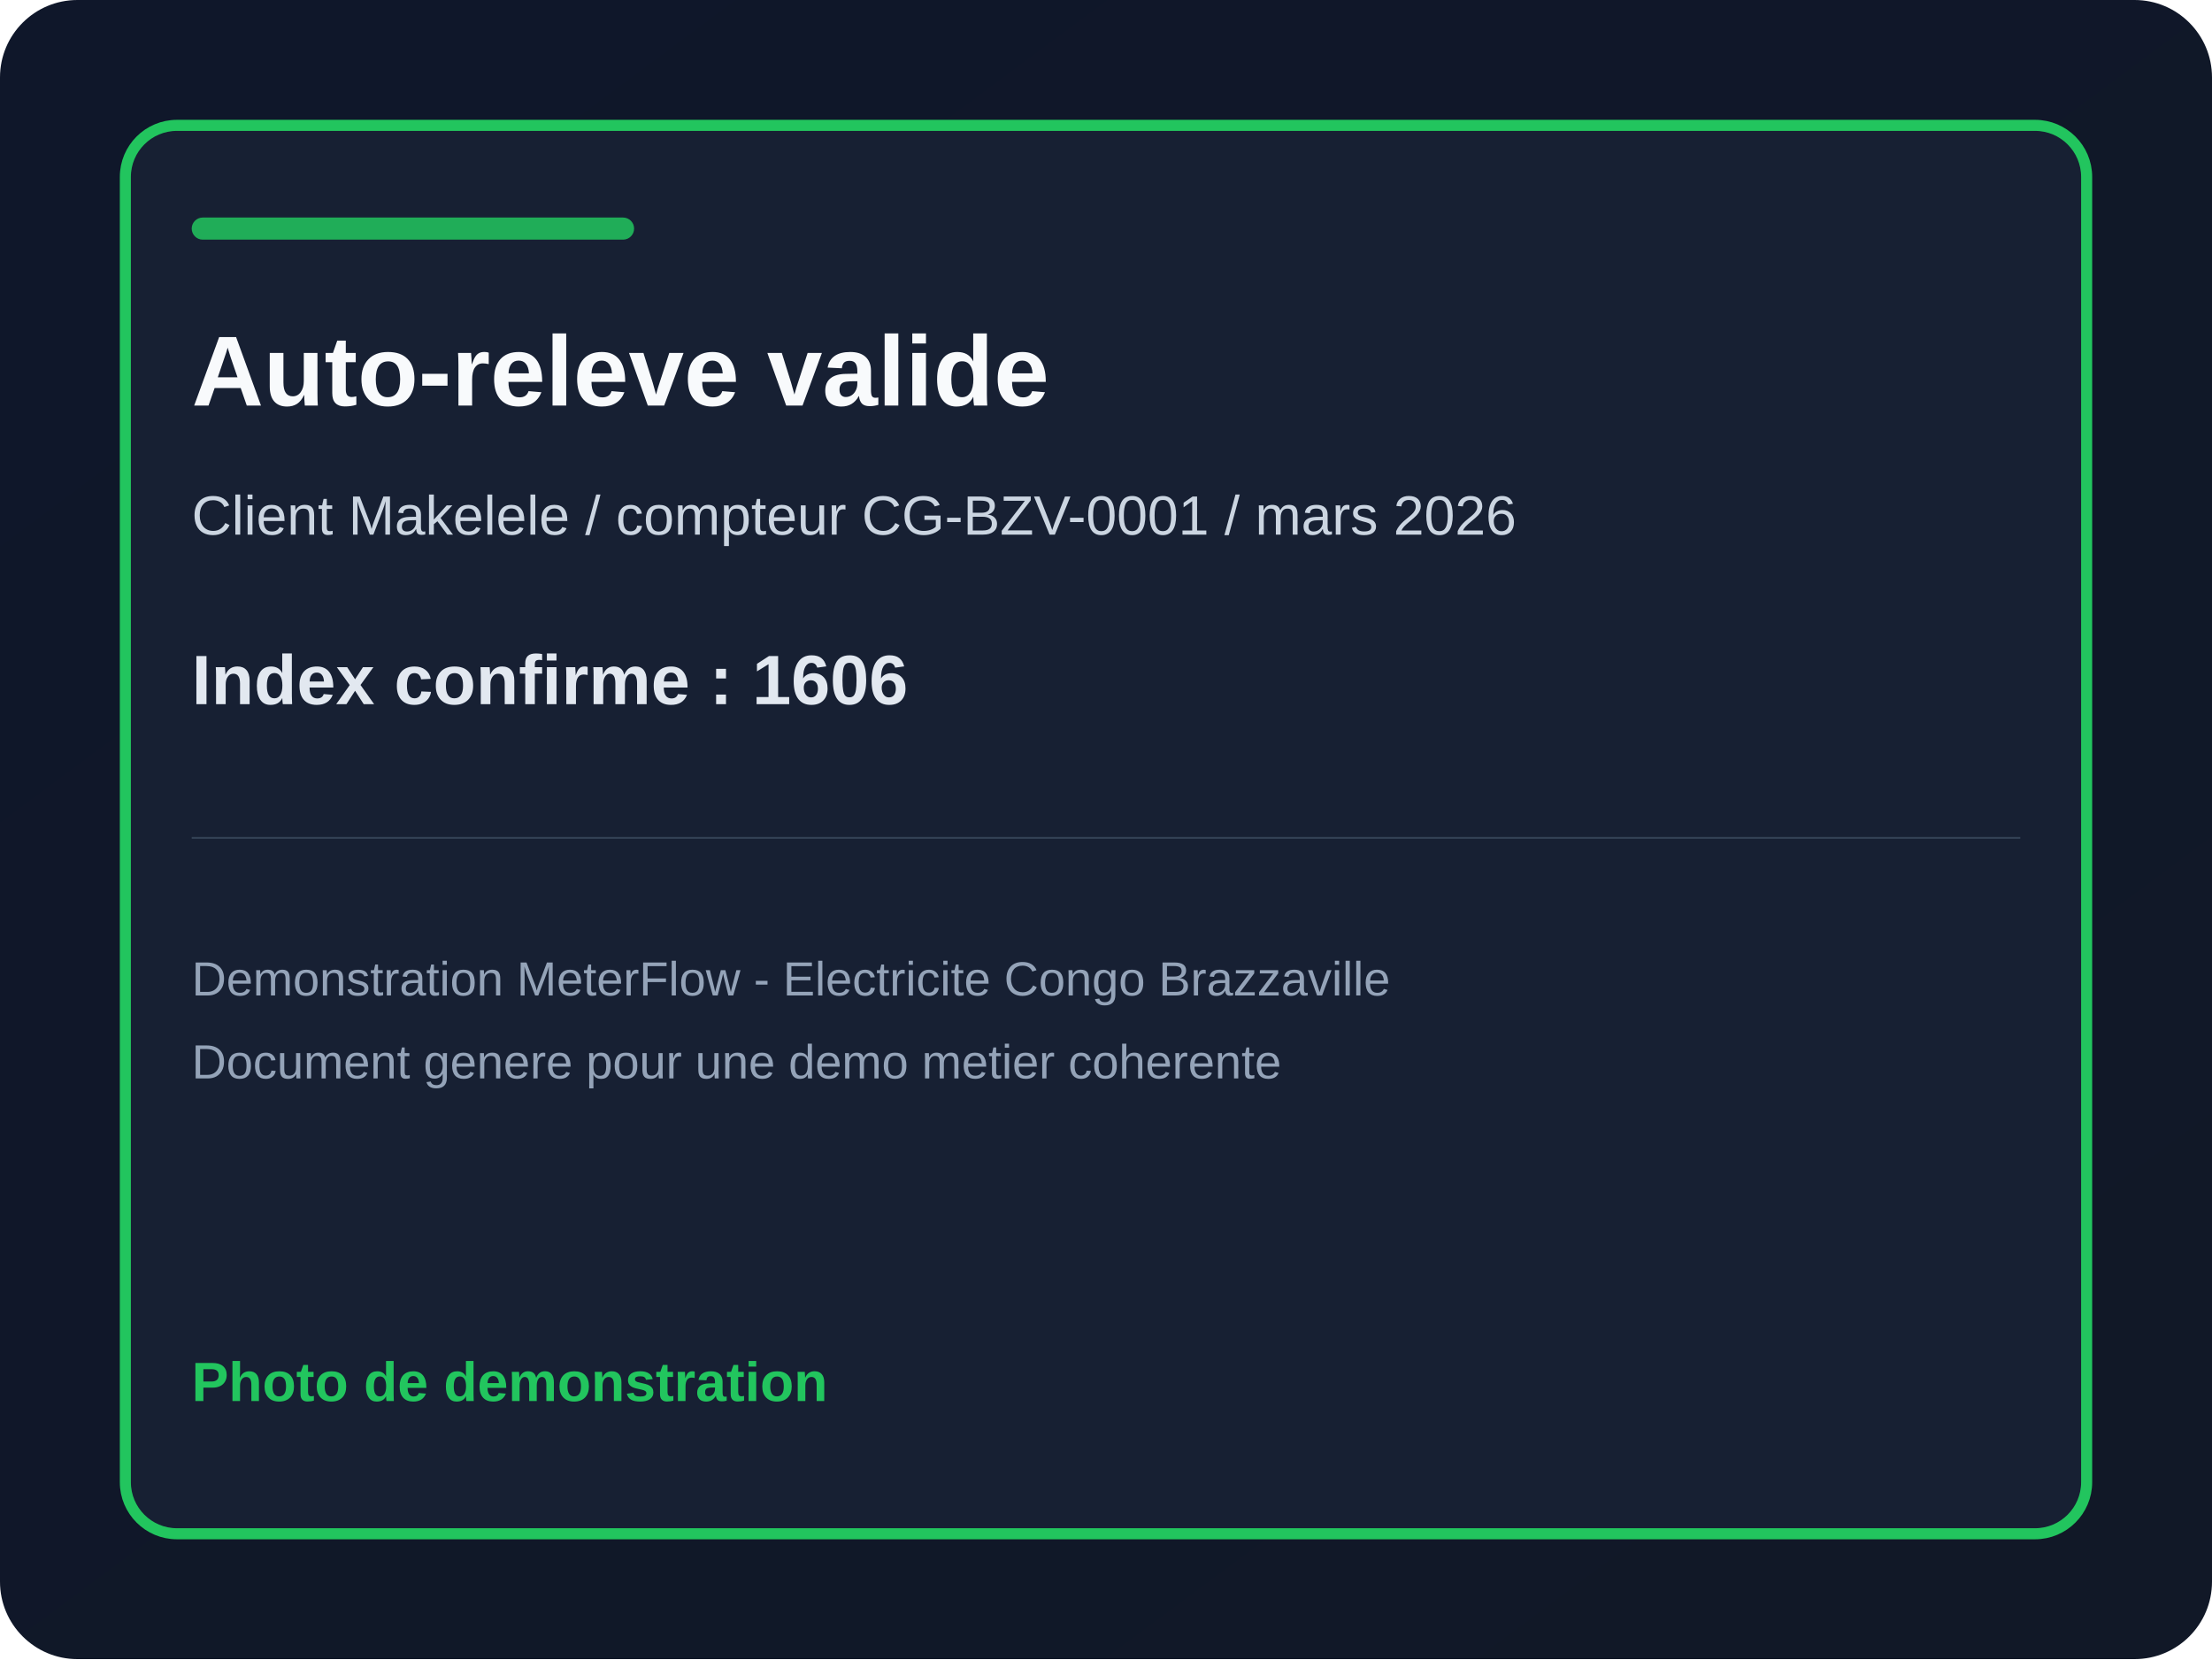
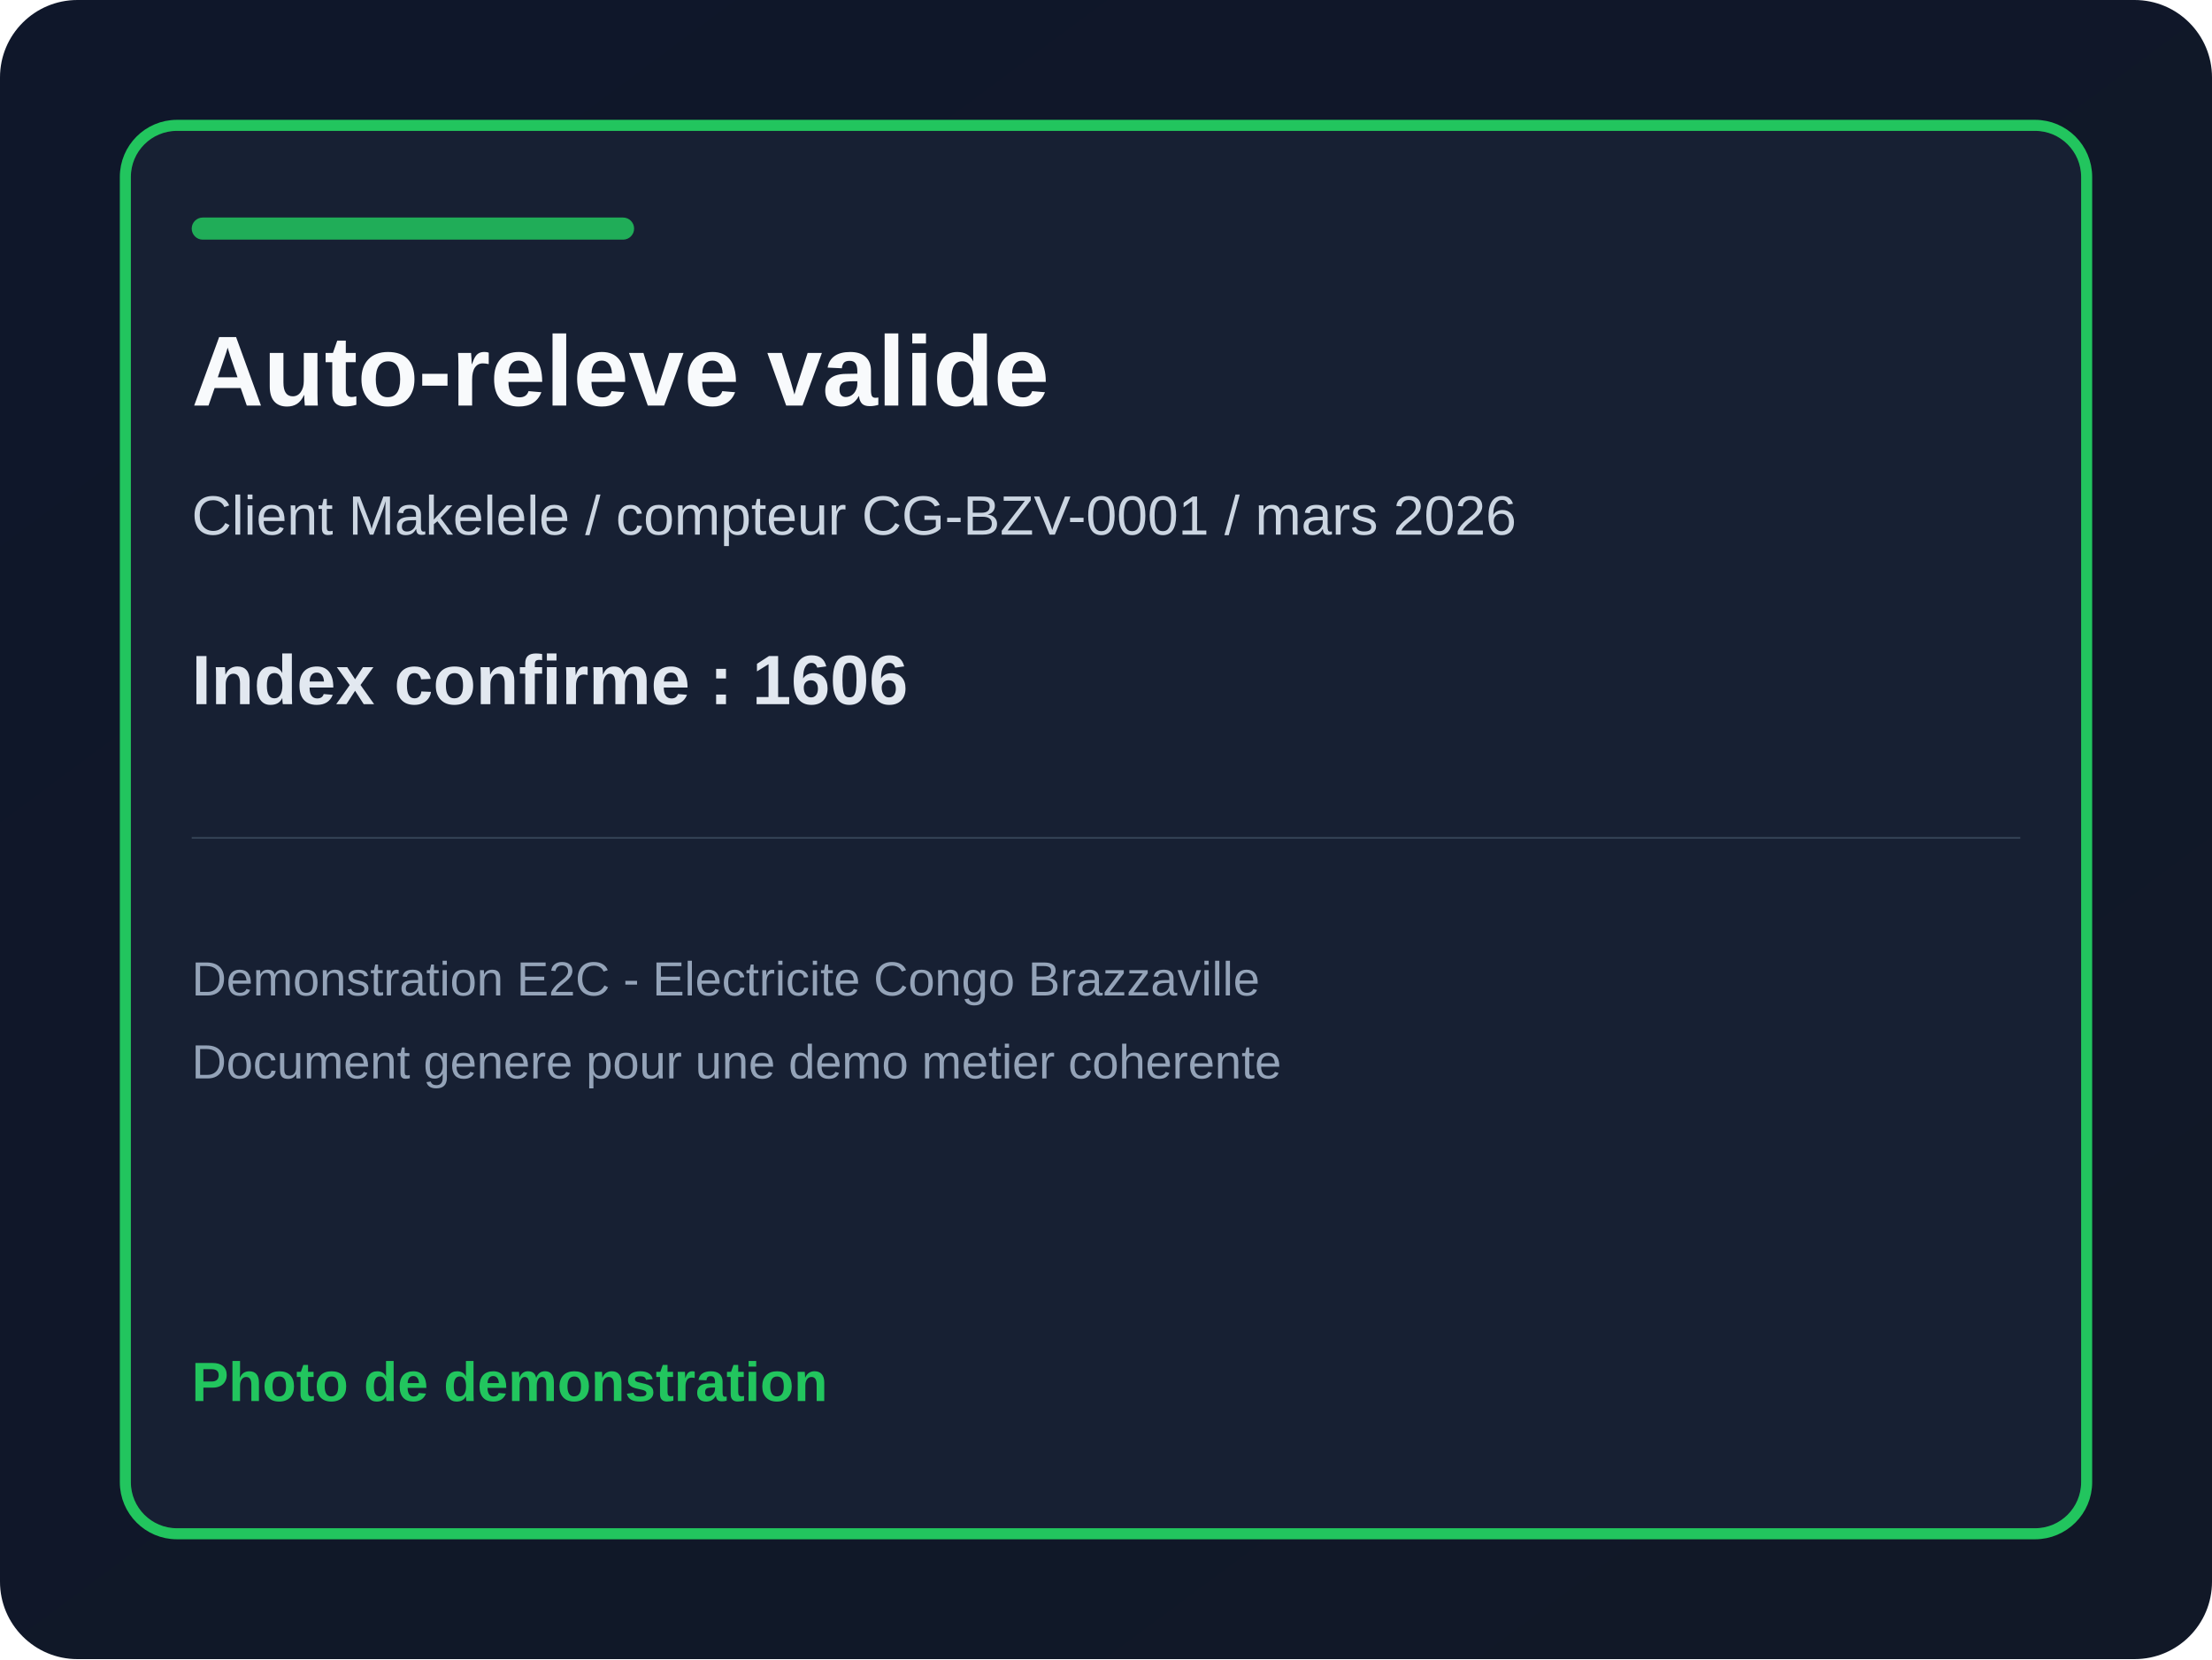
<svg xmlns="http://www.w3.org/2000/svg" width="1200" height="900" viewBox="0 0 1200 900">
  <defs>
    <linearGradient id="bg" x1="0" x2="1" y1="0" y2="1">
      <stop offset="0%" stop-color="#0f172a" />
      <stop offset="100%" stop-color="#111827" />
    </linearGradient>
  </defs>
  <rect width="1200" height="900" rx="42" fill="url(#bg)" />
  <rect x="68" y="68" width="1064" height="764" rx="28" fill="#172033" stroke="#22c55e" stroke-width="6" />
  <rect x="104" y="118" width="240" height="12" rx="6" fill="#22c55e" opacity="0.85" />
  <text x="104" y="220" fill="#f8fafc" font-family="Arial, Helvetica, sans-serif" font-size="54" font-weight="700">Auto-releve valide</text>
  <text x="104" y="290" fill="#cbd5e1" font-family="Arial, Helvetica, sans-serif" font-size="30">Client Makelele / compteur CG-BZV-0001 / mars 2026</text>
  <text x="104" y="382" fill="#e2e8f0" font-family="Arial, Helvetica, sans-serif" font-size="38" font-weight="700">Index confirme : 1606</text>
  <rect x="104" y="454" width="992" height="1" fill="#334155" />
-   <text x="104" y="540" fill="#94a3b8" font-family="Arial, Helvetica, sans-serif" font-size="26">Demonstration MeterFlow - Electricite Congo Brazzaville</text>
+   <text x="104" y="540" fill="#94a3b8" font-family="Arial, Helvetica, sans-serif" font-size="26">Demonstration E2C - Electricite Congo Brazzaville</text>
  <text x="104" y="585" fill="#94a3b8" font-family="Arial, Helvetica, sans-serif" font-size="26">Document genere pour une demo metier coherente</text>
  <text x="104" y="760" fill="#22c55e" font-family="Arial, Helvetica, sans-serif" font-size="30" font-weight="700">Photo de demonstration</text>
</svg>
